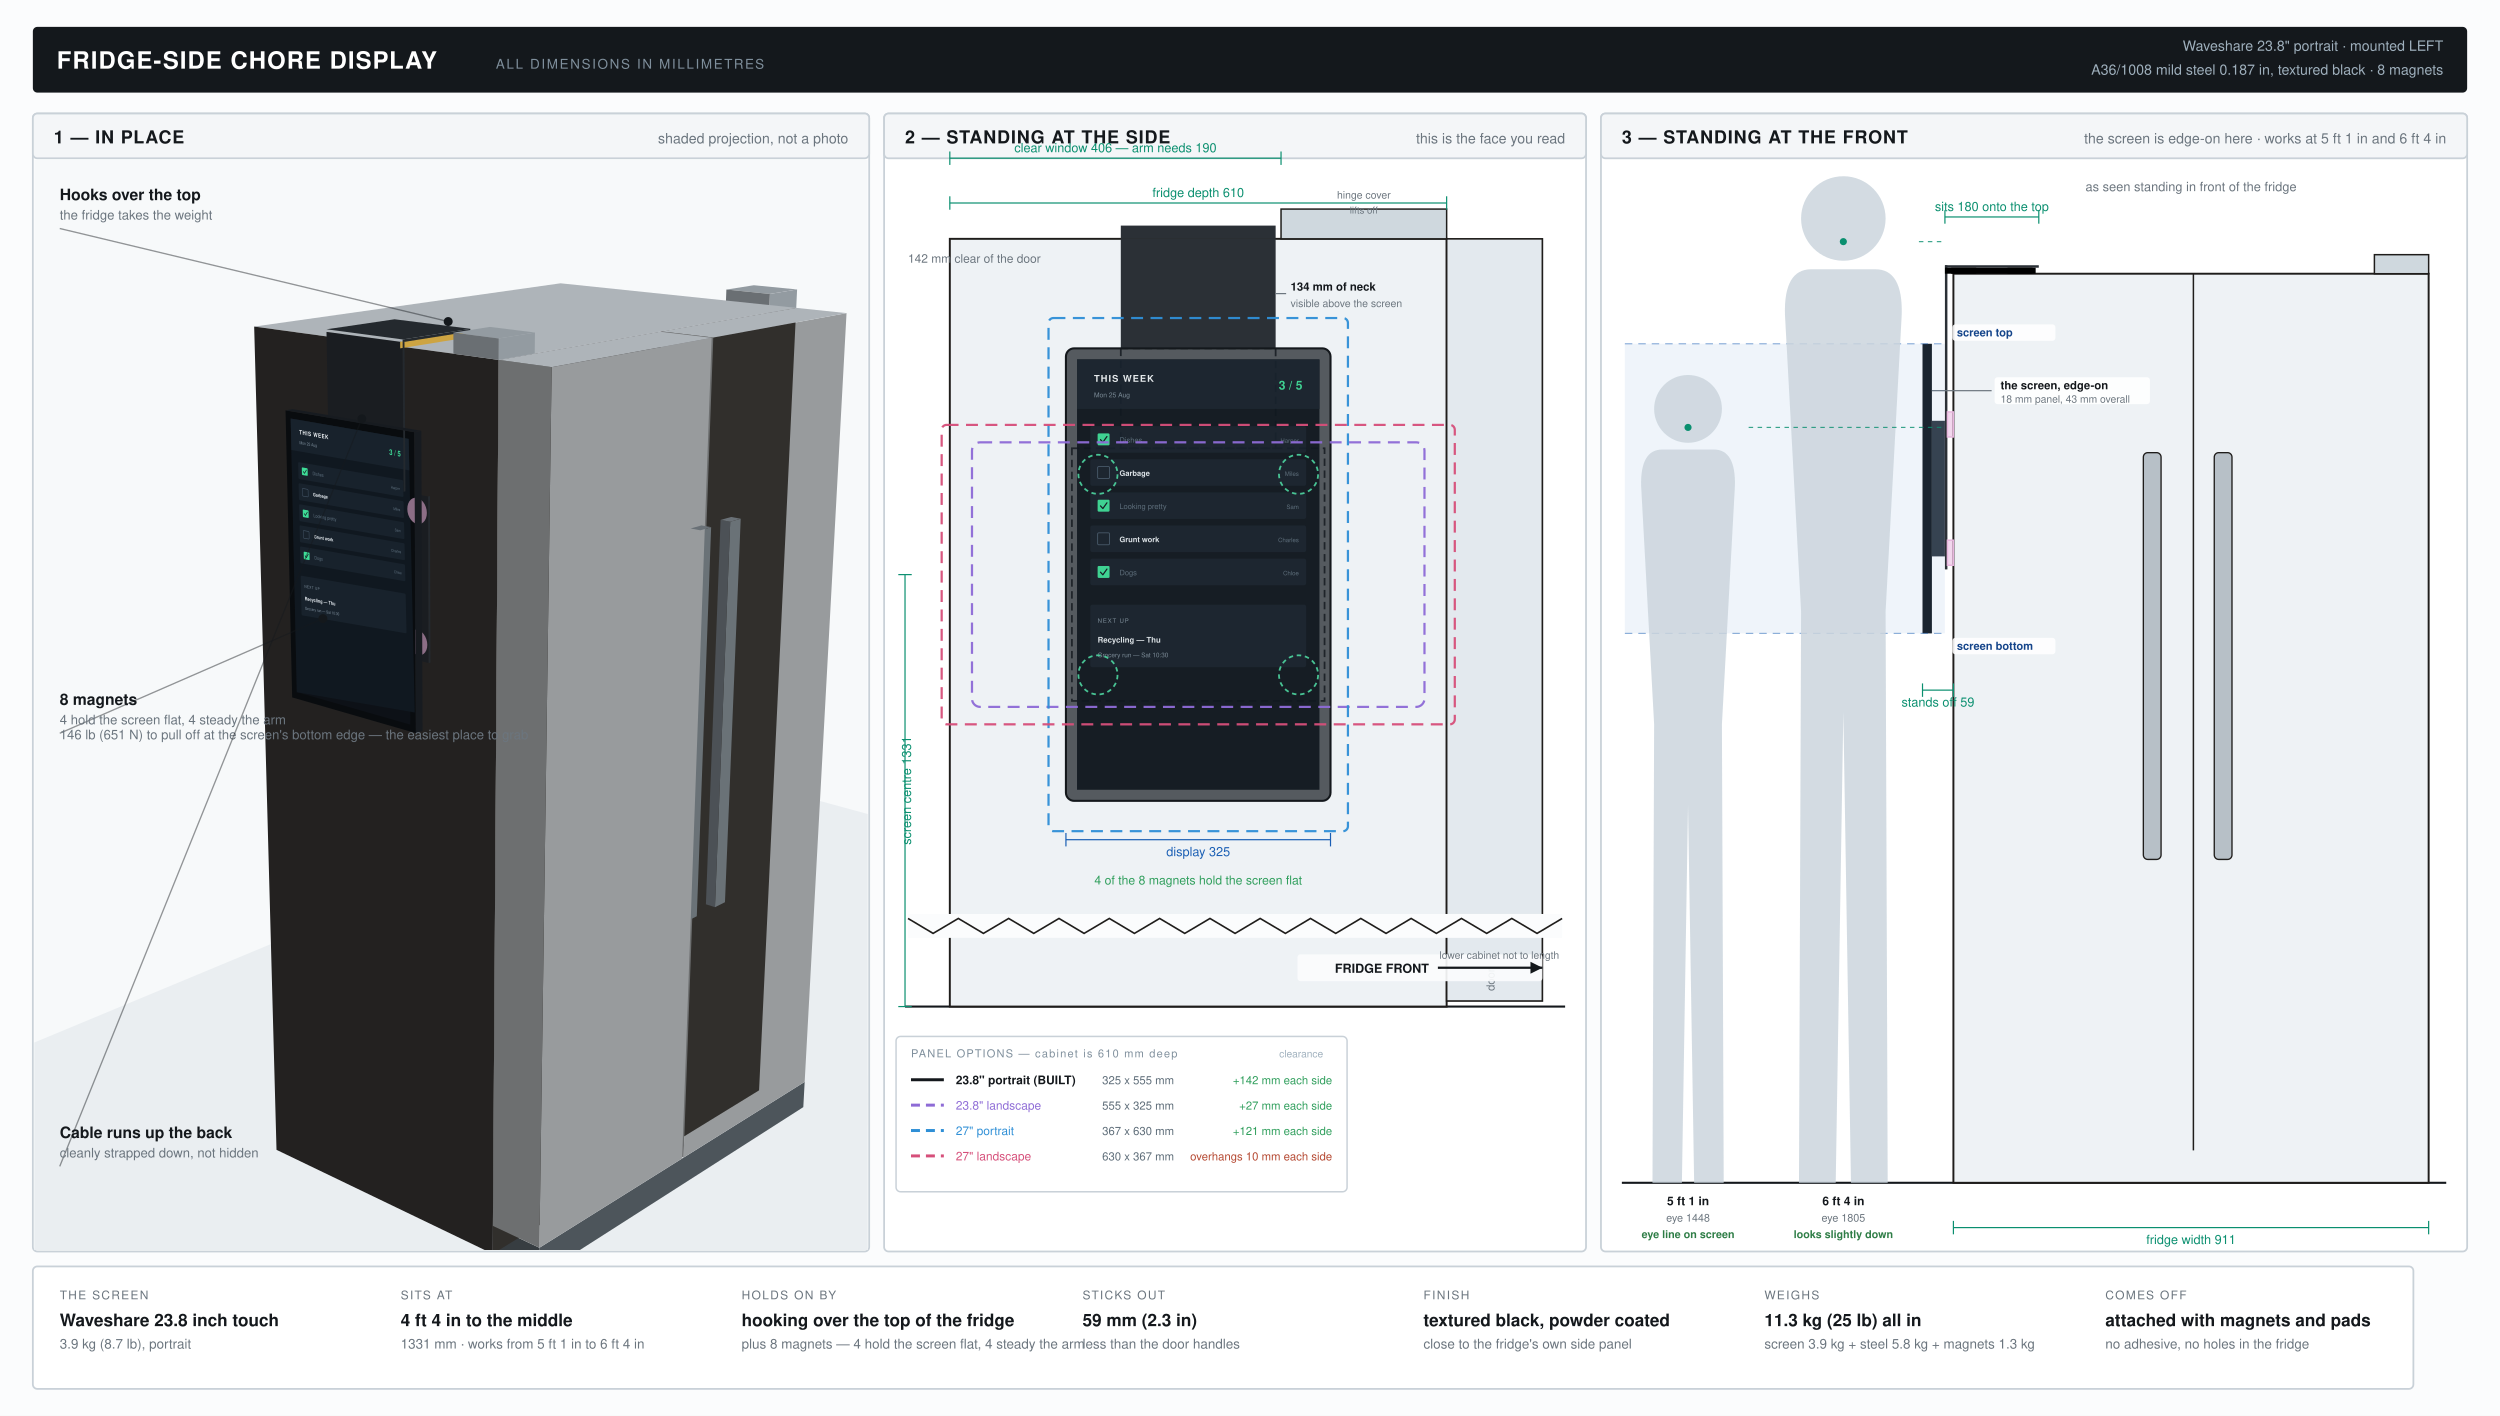
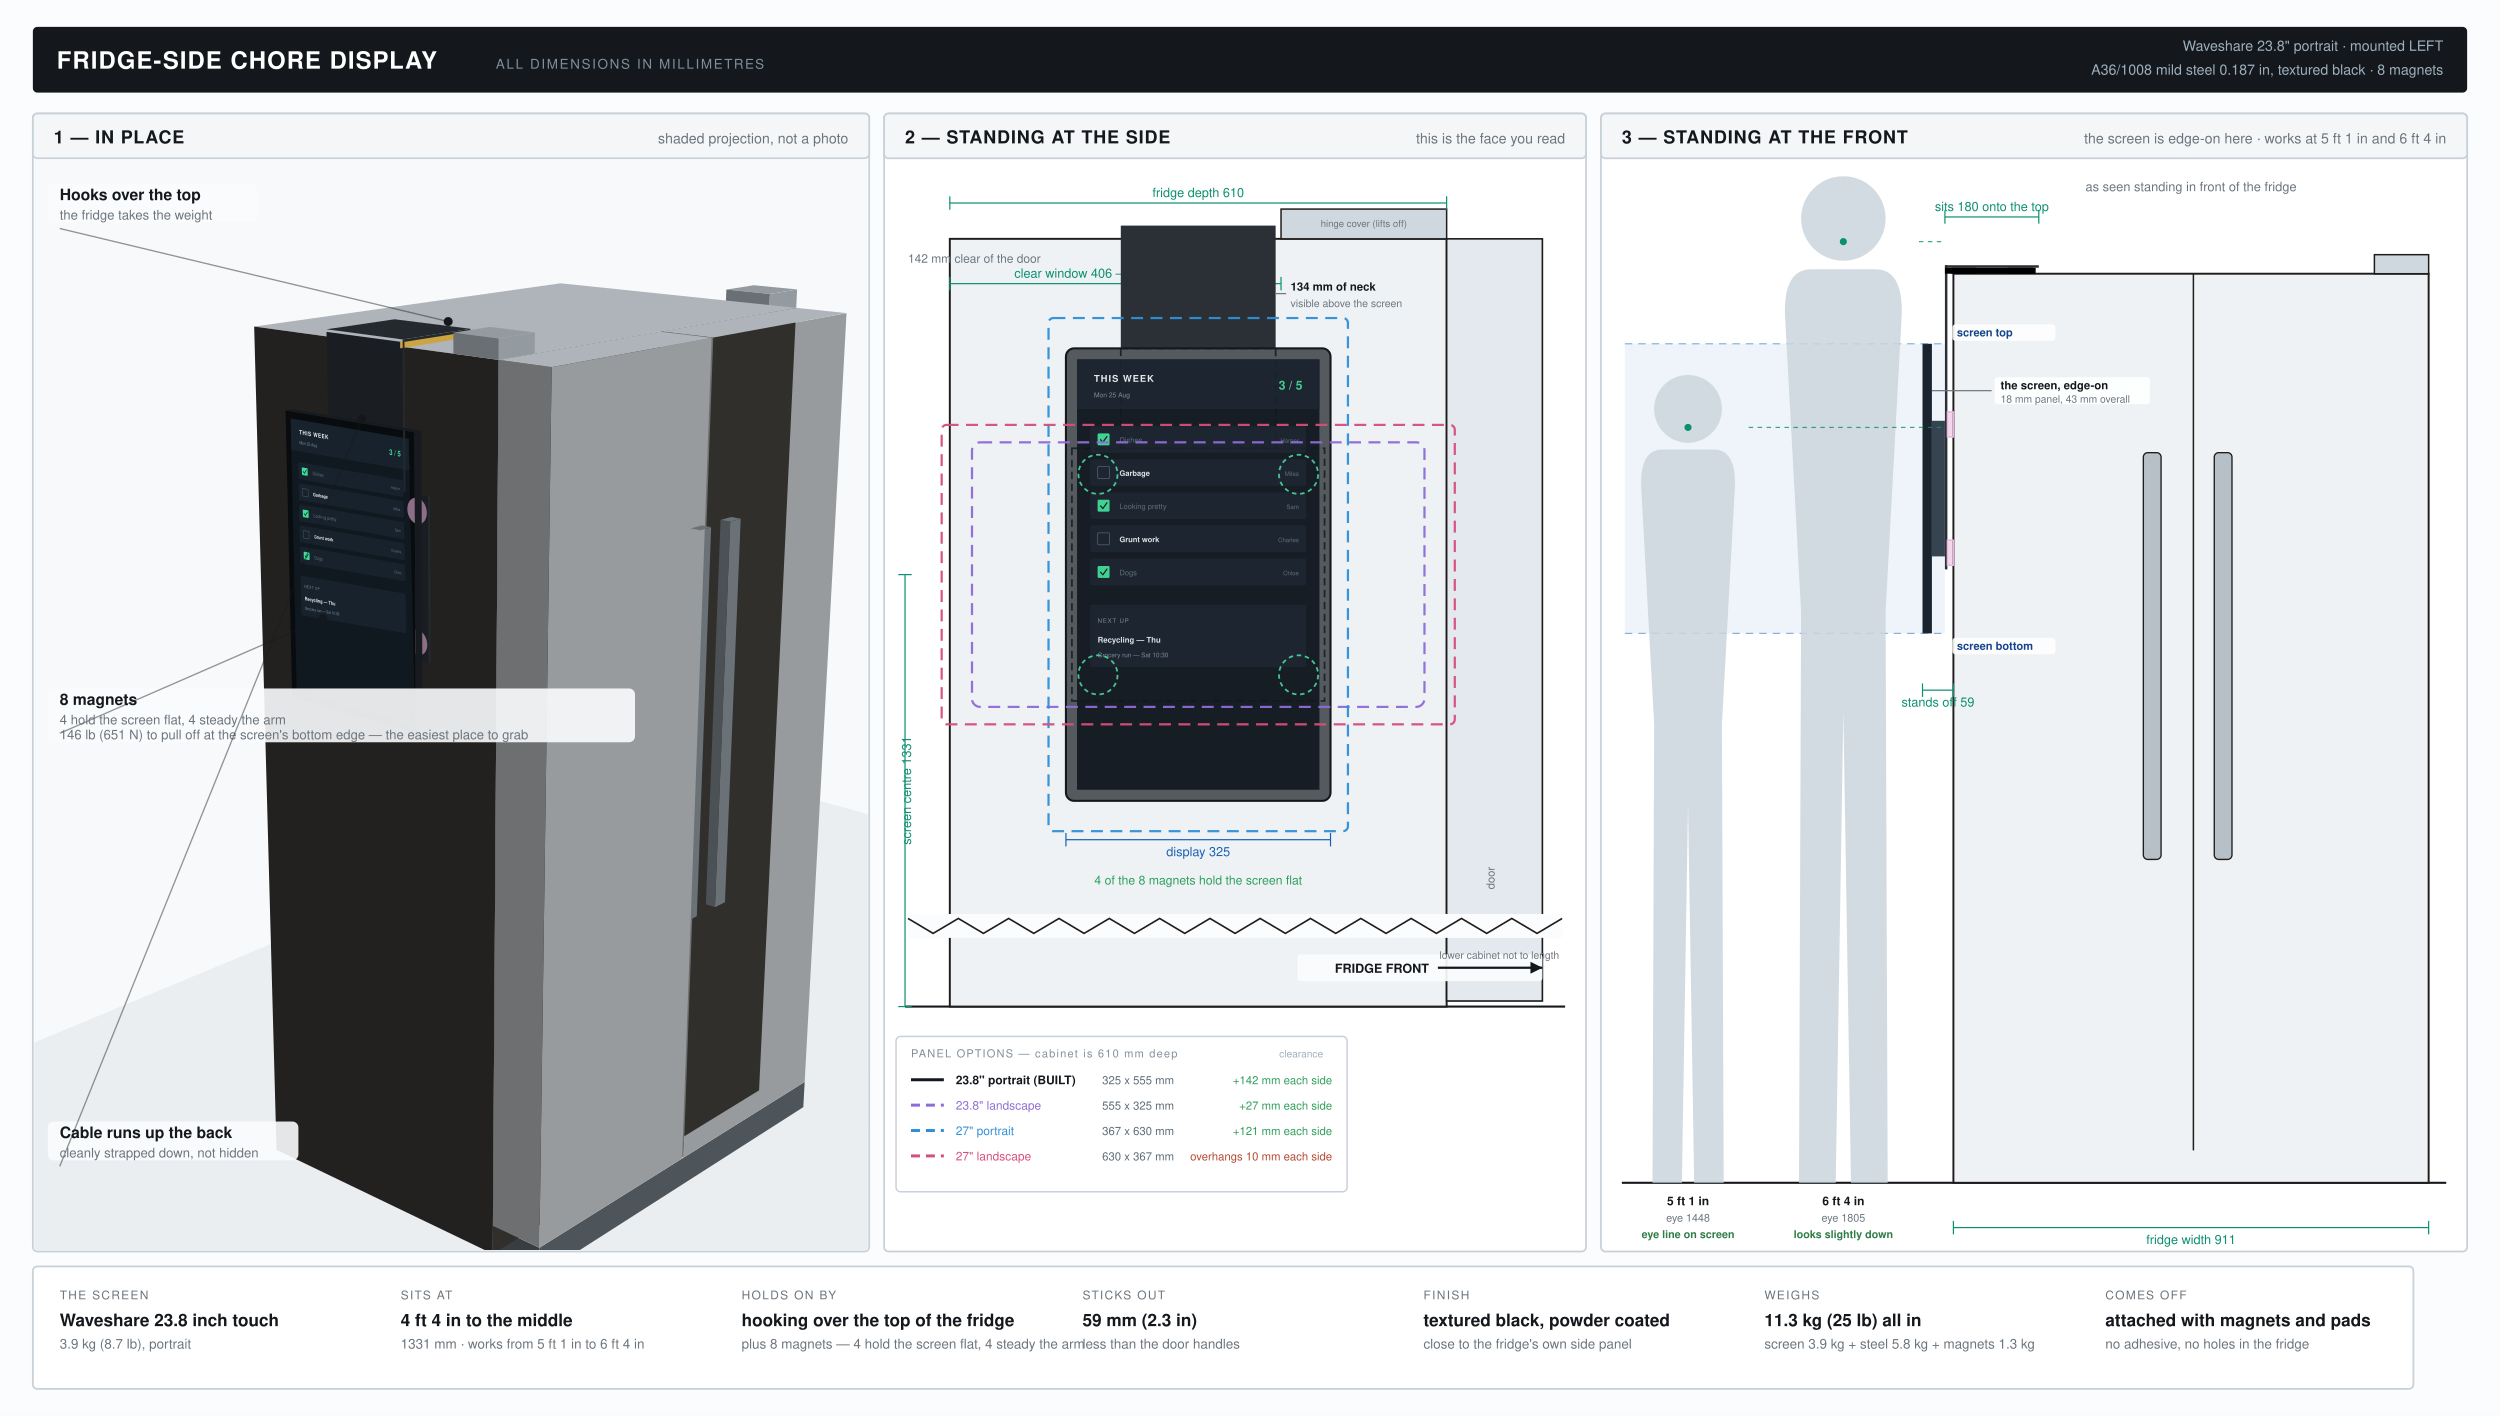
<svg xmlns="http://www.w3.org/2000/svg" width="1674" height="948" viewBox="0 0 1674 948">
  <rect width="1674" height="948" fill="#fbfcfd" />
  <rect x="22" y="18" width="1630" height="44" fill="#14181c" rx="3" />
  <text x="38.00" y="46.00" font-family="Helvetica,Arial,sans-serif" font-size="16.00" text-anchor="start" fill="#ffffff" font-weight="bold" letter-spacing="0.7">FRIDGE-SIDE CHORE DISPLAY</text>
  <text x="1636.00" y="34.00" font-family="Helvetica,Arial,sans-serif" font-size="9.50" text-anchor="end" fill="#9fb0bd" font-weight="normal">Waveshare 23.8" portrait  ·  mounted LEFT</text>
  <text x="1636.00" y="50.00" font-family="Helvetica,Arial,sans-serif" font-size="9.50" text-anchor="end" fill="#9fb0bd" font-weight="normal">A36/1008 mild steel 0.187 in, textured black  ·  8 magnets</text>
  <text x="332.00" y="46.00" font-family="Helvetica,Arial,sans-serif" font-size="9.00" text-anchor="start" fill="#7f8f9c" font-weight="normal" letter-spacing="1.1">ALL DIMENSIONS IN MILLIMETRES</text>
  <rect x="592.0" y="76.0" width="470.0" height="762.0" fill="#ffffff" stroke="#c9d1d8" stroke-width="1.2" rx="3" />
  <rect x="592.0" y="76.0" width="470.0" height="30" fill="#f4f6f8" stroke="#c9d1d8" stroke-width="1.2" rx="3" />
  <text x="606.00" y="96.00" font-family="Helvetica,Arial,sans-serif" font-size="12.00" text-anchor="start" fill="#14181c" font-weight="bold" letter-spacing="0.6">2 — STANDING AT THE SIDE</text>
  <text x="1048.00" y="96.00" font-family="Helvetica,Arial,sans-serif" font-size="9.50" text-anchor="end" fill="#6b757e" font-weight="normal">this is the face you read</text>
  <line x1="606.0" y1="674.0" x2="1048.0" y2="674.0" stroke="#14181c" stroke-width="1.4" />
  <rect x="636.00" y="159.93" width="332.67" height="514.07" fill="#eef2f5" stroke="#1f1d1b" stroke-width="1.3" />
  <rect x="968.67" y="159.93" width="64.11" height="510.35" fill="#e3e9ee" stroke="#1f1d1b" stroke-width="1.1" />
-   <text x="1000.72" y="656.00" font-family="Helvetica,Arial,sans-serif" font-size="7.50" text-anchor="middle" fill="#6b757e" font-weight="normal" transform="rotate(-90.00 1000.72 656.00)">door</text>
+   <text x="1000.72" y="587.97" font-family="Helvetica,Arial,sans-serif" font-size="7.50" text-anchor="middle" fill="#6b757e" font-weight="normal" transform="rotate(-90.00 1000.72 587.97)">door</text>
  <rect x="857.78" y="140.00" width="110.89" height="19.93" fill="#cfd8de" stroke="#1f1d1b" stroke-width="1" />
-   <text x="913.22" y="133.00" font-family="Helvetica,Arial,sans-serif" font-size="7.00" text-anchor="middle" fill="#6b757e" font-weight="normal">hinge cover</text>
-   <text x="913.22" y="143.00" font-family="Helvetica,Arial,sans-serif" font-size="6.40" text-anchor="middle" fill="#6b757e" font-weight="normal">lifts off</text>
-   <line x1="636.00" y1="105.93" x2="857.78" y2="105.93" stroke="#0a8f6f" stroke-width="0.8" />
-   <line x1="636.00" y1="101.43" x2="636.00" y2="110.43" stroke="#0a8f6f" stroke-width="0.8" />
-   <line x1="857.78" y1="101.43" x2="857.78" y2="110.43" stroke="#0a8f6f" stroke-width="0.8" />
-   <text x="746.89" y="101.93" font-family="Helvetica,Arial,sans-serif" font-size="8.50" text-anchor="middle" fill="#0a8f6f" font-weight="normal">clear window 406 — arm needs 190</text>
+   <text x="913.22" y="151.96" font-family="Helvetica,Arial,sans-serif" font-size="6.40" text-anchor="middle" fill="#6b757e" font-weight="normal">hinge cover (lifts off)</text>
+   <line x1="636.00" y1="189.93" x2="857.78" y2="189.93" stroke="#0a8f6f" stroke-width="0.8" />
+   <line x1="636.00" y1="185.43" x2="636.00" y2="194.43" stroke="#0a8f6f" stroke-width="0.8" />
+   <line x1="857.78" y1="185.43" x2="857.78" y2="194.43" stroke="#0a8f6f" stroke-width="0.8" />
+   <text x="746.89" y="185.93" font-family="Helvetica,Arial,sans-serif" font-size="8.50" text-anchor="middle" fill="#0a8f6f" font-weight="normal">clear window 406 — arm needs 190</text>
  <rect x="868.8" y="639.0" width="164" height="18" fill="#fbfcfd" fill-opacity="0.92" rx="2" />
  <line x1="962.8" y1="648.0" x2="1032.8" y2="648.0" stroke="#14181c" stroke-width="1.5" />
  <path d="M1032.8,648.0 l-8.0,-4 l0,8 z" fill="#14181c" />
  <text x="956.77" y="651.40" font-family="Helvetica,Arial,sans-serif" font-size="8.40" text-anchor="end" fill="#14181c" font-weight="700">FRIDGE FRONT</text>
  <rect x="750.49" y="151.06" width="103.68" height="8.87" fill="#2b3036" />
  <rect x="750.49" y="233.26" width="103.68" height="66.91" fill="none" stroke="#2b3036" stroke-width="1.2" stroke-dasharray="5 3" />
  <rect x="750.49" y="159.93" width="103.68" height="73.34" fill="#2b3036" />
  <line x1="854.2" y1="196.6" x2="861.2" y2="196.6" stroke="#6b757e" stroke-width="0.8" />
  <text x="864.17" y="194.59" font-family="Helvetica,Arial,sans-serif" font-size="7.60" text-anchor="start" fill="#14181c" font-weight="700">134 mm of neck</text>
  <text x="864.17" y="205.59" font-family="Helvetica,Arial,sans-serif" font-size="7.00" text-anchor="start" fill="#6b757e" font-weight="normal">visible above the screen</text>
  <rect x="717.75" y="300.17" width="169.17" height="169.17" fill="none" stroke="#2b3036" stroke-width="1.2" stroke-dasharray="5 3" />
  <circle cx="735.2" cy="451.9" r="13.1" fill="#e7b6dd" fill-opacity="0.30" stroke="#e7b6dd" stroke-width="1.3" />
  <circle cx="869.5" cy="451.9" r="13.1" fill="#e7b6dd" fill-opacity="0.30" stroke="#e7b6dd" stroke-width="1.3" />
  <circle cx="735.2" cy="317.6" r="13.1" fill="#e7b6dd" fill-opacity="0.30" stroke="#e7b6dd" stroke-width="1.3" />
  <circle cx="869.5" cy="317.6" r="13.1" fill="#e7b6dd" fill-opacity="0.30" stroke="#e7b6dd" stroke-width="1.3" />
  <rect x="713.75" y="233.26" width="177.16" height="302.99" rx="5.5" fill="#1b2026" fill-opacity="0.72" stroke="#14181c" stroke-width="1.4" />
  <g transform="translate(721.17 240.68) scale(0.54571)" opacity="0.92">
    <rect x="0" y="0" width="297.46" height="528.04" fill="#101820" />
    <rect x="0" y="0" width="297.46" height="60.72" fill="#18222c" />
    <text x="20.82" y="27.46" font-family="Helvetica,Arial,sans-serif" font-size="11.50" text-anchor="start" fill="#f2f6f9" font-weight="bold" letter-spacing="1.2">THIS WEEK</text>
    <text x="20.82" y="46.47" font-family="Helvetica,Arial,sans-serif" font-size="8.20" text-anchor="start" fill="#7f909e" font-weight="normal">Mon 25 Aug</text>
    <text x="276.64" y="36.96" font-family="Helvetica,Arial,sans-serif" font-size="15.00" text-anchor="end" fill="#3ddc97" font-weight="bold">3 / 5</text>
    <rect x="16.36" y="81.85" width="264.74" height="32.53" rx="2.40" fill="#18222c" />
    <rect x="25.28" y="90.79" width="14.64" height="14.64" rx="1.40" fill="#3ddc97" />
    <path d="M 28.80 98.40 L 31.72 101.62 L 36.70 94.60" stroke="#101820" stroke-width="1.50" fill="none" stroke-linecap="round" stroke-linejoin="round" />
    <text x="52.06" y="102.18" font-family="Helvetica,Arial,sans-serif" font-size="9.20" text-anchor="start" fill="#5d6f7e" font-weight="normal">Dishes</text>
    <text x="272.18" y="102.18" font-family="Helvetica,Arial,sans-serif" font-size="7.40" text-anchor="end" fill="#5d6f7e" font-weight="normal">Harper</text>
    <rect x="16.36" y="122.51" width="264.74" height="32.53" rx="2.40" fill="#18222c" />
    <rect x="25.28" y="131.45" width="14.64" height="14.64" rx="1.40" fill="none" stroke="#46586a" stroke-width="1.10" />
    <text x="52.06" y="142.83" font-family="Helvetica,Arial,sans-serif" font-size="9.20" text-anchor="start" fill="#e8eef3" font-weight="bold">Garbage</text>
    <text x="272.18" y="142.83" font-family="Helvetica,Arial,sans-serif" font-size="7.40" text-anchor="end" fill="#5d6f7e" font-weight="normal">Miles</text>
    <rect x="16.36" y="163.16" width="264.74" height="32.53" rx="2.40" fill="#18222c" />
    <rect x="25.28" y="172.11" width="14.64" height="14.64" rx="1.40" fill="#3ddc97" />
    <path d="M 28.80 179.72 L 31.72 182.94 L 36.70 175.92" stroke="#101820" stroke-width="1.50" fill="none" stroke-linecap="round" stroke-linejoin="round" />
    <text x="52.06" y="183.49" font-family="Helvetica,Arial,sans-serif" font-size="9.20" text-anchor="start" fill="#5d6f7e" font-weight="normal">Looking pretty</text>
    <text x="272.18" y="183.49" font-family="Helvetica,Arial,sans-serif" font-size="7.40" text-anchor="end" fill="#5d6f7e" font-weight="normal">Sam</text>
    <rect x="16.36" y="203.82" width="264.74" height="32.53" rx="2.40" fill="#18222c" />
    <rect x="25.28" y="212.77" width="14.64" height="14.64" rx="1.40" fill="none" stroke="#46586a" stroke-width="1.10" />
    <text x="52.06" y="224.15" font-family="Helvetica,Arial,sans-serif" font-size="9.20" text-anchor="start" fill="#e8eef3" font-weight="bold">Grunt work</text>
    <text x="272.18" y="224.15" font-family="Helvetica,Arial,sans-serif" font-size="7.40" text-anchor="end" fill="#5d6f7e" font-weight="normal">Charles</text>
    <rect x="16.36" y="244.48" width="264.74" height="32.53" rx="2.40" fill="#18222c" />
    <rect x="25.28" y="253.43" width="14.64" height="14.64" rx="1.40" fill="#3ddc97" />
    <path d="M 28.80 261.04 L 31.72 264.26 L 36.70 257.23" stroke="#101820" stroke-width="1.50" fill="none" stroke-linecap="round" stroke-linejoin="round" />
    <text x="52.06" y="264.81" font-family="Helvetica,Arial,sans-serif" font-size="9.20" text-anchor="start" fill="#5d6f7e" font-weight="normal">Dogs</text>
    <text x="272.18" y="264.81" font-family="Helvetica,Arial,sans-serif" font-size="7.40" text-anchor="end" fill="#5d6f7e" font-weight="normal">Chloe</text>
    <rect x="16.36" y="300.98" width="264.74" height="76.57" rx="2.40" fill="#18222c" />
    <text x="25.28" y="323.16" font-family="Helvetica,Arial,sans-serif" font-size="7.40" text-anchor="start" fill="#7f909e" font-weight="normal" letter-spacing="1">NEXT UP</text>
    <text x="25.28" y="347.45" font-family="Helvetica,Arial,sans-serif" font-size="9.60" text-anchor="start" fill="#e8eef3" font-weight="bold">Recycling — Thu</text>
    <text x="25.28" y="365.40" font-family="Helvetica,Arial,sans-serif" font-size="7.80" text-anchor="start" fill="#7f909e" font-weight="normal">Grocery run — Sat 10:30</text>
  </g>
  <rect x="650.84" y="296.18" width="302.99" height="177.16" rx="5.5" fill="none" stroke="#8e6bd6" stroke-width="1.5" stroke-dasharray="8 5" opacity="0.95" />
  <rect x="702.09" y="212.96" width="200.49" height="343.59" rx="3.3" fill="none" stroke="#2f8fd6" stroke-width="1.5" stroke-dasharray="8 5" opacity="0.95" />
  <rect x="630.54" y="284.51" width="343.59" height="200.49" rx="3.3" fill="none" stroke="#d64f7a" stroke-width="1.5" stroke-dasharray="8 5" opacity="0.95" />
  <rect x="600.0" y="694.0" width="302" height="104" fill="#ffffff" fill-opacity="0.95" stroke="#c9d1d8" stroke-width="1" rx="3" />
  <text x="886.00" y="708.00" font-family="Helvetica,Arial,sans-serif" font-size="6.80" text-anchor="end" fill="#9fb0bd" font-weight="normal">clearance</text>
  <text x="610.00" y="708.00" font-family="Helvetica,Arial,sans-serif" font-size="7.40" text-anchor="start" fill="#7f8f9c" font-weight="normal" letter-spacing="0.8">PANEL OPTIONS — cabinet is 610 mm deep</text>
  <line x1="610.0" y1="723.0" x2="632.0" y2="723.0" stroke="#14181c" stroke-width="2" />
  <text x="640.00" y="726.00" font-family="Helvetica,Arial,sans-serif" font-size="8.00" text-anchor="start" fill="#14181c" font-weight="700">23.8" portrait  (BUILT)</text>
  <text x="738.00" y="726.00" font-family="Helvetica,Arial,sans-serif" font-size="7.60" text-anchor="start" fill="#5c6b77" font-weight="normal">325 x 555 mm</text>
  <text x="892.00" y="726.00" font-family="Helvetica,Arial,sans-serif" font-size="7.60" text-anchor="end" fill="#2e9e5b" font-weight="normal">+142 mm each side</text>
  <line x1="610.0" y1="740.0" x2="632.0" y2="740.0" stroke="#8e6bd6" stroke-width="2" stroke-dasharray="6 4" />
  <text x="640.00" y="743.00" font-family="Helvetica,Arial,sans-serif" font-size="8.00" text-anchor="start" fill="#8e6bd6" font-weight="400">23.8" landscape</text>
  <text x="738.00" y="743.00" font-family="Helvetica,Arial,sans-serif" font-size="7.60" text-anchor="start" fill="#5c6b77" font-weight="normal">555 x 325 mm</text>
  <text x="892.00" y="743.00" font-family="Helvetica,Arial,sans-serif" font-size="7.60" text-anchor="end" fill="#2e9e5b" font-weight="normal">+27 mm each side</text>
  <line x1="610.0" y1="757.0" x2="632.0" y2="757.0" stroke="#2f8fd6" stroke-width="2" stroke-dasharray="6 4" />
  <text x="640.00" y="760.00" font-family="Helvetica,Arial,sans-serif" font-size="8.00" text-anchor="start" fill="#2f8fd6" font-weight="400">27" portrait</text>
  <text x="738.00" y="760.00" font-family="Helvetica,Arial,sans-serif" font-size="7.60" text-anchor="start" fill="#5c6b77" font-weight="normal">367 x 630 mm</text>
  <text x="892.00" y="760.00" font-family="Helvetica,Arial,sans-serif" font-size="7.60" text-anchor="end" fill="#2e9e5b" font-weight="normal">+121 mm each side</text>
  <line x1="610.0" y1="774.0" x2="632.0" y2="774.0" stroke="#d64f7a" stroke-width="2" stroke-dasharray="6 4" />
  <text x="640.00" y="777.00" font-family="Helvetica,Arial,sans-serif" font-size="8.00" text-anchor="start" fill="#d64f7a" font-weight="400">27" landscape</text>
  <text x="738.00" y="777.00" font-family="Helvetica,Arial,sans-serif" font-size="7.60" text-anchor="start" fill="#5c6b77" font-weight="normal">630 x 367 mm</text>
  <text x="892.00" y="777.00" font-family="Helvetica,Arial,sans-serif" font-size="7.60" text-anchor="end" fill="#b4462f" font-weight="normal">overhangs 10 mm each side</text>
  <rect x="608.0" y="612.0" width="438.0" height="16.0" fill="#fbfcfd" />
  <path d="M608.0,615.0 L624.8,625.0 L641.7,615.0 L658.5,625.0 L675.4,615.0 L692.2,625.0 L709.1,615.0 L725.9,625.0 L742.8,615.0 L759.6,625.0 L776.5,615.0 L793.3,625.0 L810.2,615.0 L827.0,625.0 L843.8,615.0 L860.7,625.0 L877.5,615.0 L894.4,625.0 L911.2,615.0 L928.1,625.0 L944.9,615.0 L961.8,625.0 L978.6,615.0 L995.5,625.0 L1012.3,615.0 L1029.2,625.0 L1046.0,615.0" fill="none" stroke="#1f1d1b" stroke-width="1.1" />
  <text x="1044.00" y="642.00" font-family="Helvetica,Arial,sans-serif" font-size="6.90" text-anchor="end" fill="#6b757e" font-weight="normal">lower cabinet not to length</text>
  <circle cx="735.2" cy="451.9" r="13.1" fill="none" stroke="#4dd6a0" stroke-width="1.2" stroke-dasharray="3 2.5" opacity="0.9" />
  <circle cx="869.5" cy="451.9" r="13.1" fill="none" stroke="#4dd6a0" stroke-width="1.2" stroke-dasharray="3 2.5" opacity="0.9" />
  <circle cx="735.2" cy="317.6" r="13.1" fill="none" stroke="#4dd6a0" stroke-width="1.2" stroke-dasharray="3 2.5" opacity="0.9" />
  <circle cx="869.5" cy="317.6" r="13.1" fill="none" stroke="#4dd6a0" stroke-width="1.2" stroke-dasharray="3 2.5" opacity="0.9" />
  <text x="802.33" y="592.26" font-family="Helvetica,Arial,sans-serif" font-size="8.20" text-anchor="middle" fill="#2e9e5b" font-weight="normal">4 of the 8 magnets hold the screen flat</text>
  <line x1="606.00" y1="384.76" x2="606.00" y2="674.00" stroke="#0a8f6f" stroke-width="0.8" />
  <line x1="601.50" y1="384.76" x2="610.50" y2="384.76" stroke="#0a8f6f" stroke-width="0.8" />
  <line x1="601.50" y1="674.00" x2="610.50" y2="674.00" stroke="#0a8f6f" stroke-width="0.8" />
  <text x="610.00" y="529.38" font-family="Helvetica,Arial,sans-serif" font-size="8.50" text-anchor="middle" fill="#0a8f6f" font-weight="normal" transform="rotate(-90.00 610.00 529.38)">screen centre 1331</text>
  <line x1="636.00" y1="135.93" x2="968.67" y2="135.93" stroke="#0a8f6f" stroke-width="0.8" />
  <line x1="636.00" y1="131.43" x2="636.00" y2="140.43" stroke="#0a8f6f" stroke-width="0.8" />
  <line x1="968.67" y1="131.43" x2="968.67" y2="140.43" stroke="#0a8f6f" stroke-width="0.8" />
  <text x="802.33" y="131.93" font-family="Helvetica,Arial,sans-serif" font-size="8.50" text-anchor="middle" fill="#0a8f6f" font-weight="normal">fridge depth 610</text>
  <line x1="713.75" y1="562.26" x2="890.91" y2="562.26" stroke="#1a5fb4" stroke-width="0.8" />
  <line x1="713.75" y1="557.76" x2="713.75" y2="566.76" stroke="#1a5fb4" stroke-width="0.8" />
  <line x1="890.91" y1="557.76" x2="890.91" y2="566.76" stroke="#1a5fb4" stroke-width="0.8" />
  <text x="802.33" y="573.26" font-family="Helvetica,Arial,sans-serif" font-size="8.50" text-anchor="middle" fill="#1a5fb4" font-weight="normal">display 325</text>
  <text x="608.00" y="175.93" font-family="Helvetica,Arial,sans-serif" font-size="8.00" text-anchor="start" fill="#6b757e" font-weight="normal">142 mm clear of the door</text>
  <rect x="1072.0" y="76.0" width="580.0" height="762.0" fill="#ffffff" stroke="#c9d1d8" stroke-width="1.2" rx="3" />
  <rect x="1072.0" y="76.0" width="580.0" height="30" fill="#f4f6f8" stroke="#c9d1d8" stroke-width="1.2" rx="3" />
  <text x="1086.00" y="96.00" font-family="Helvetica,Arial,sans-serif" font-size="12.00" text-anchor="start" fill="#14181c" font-weight="bold" letter-spacing="0.6">3 — STANDING AT THE FRONT</text>
  <text x="1638.00" y="96.00" font-family="Helvetica,Arial,sans-serif" font-size="9.50" text-anchor="end" fill="#6b757e" font-weight="normal">the screen is edge-on here · works at 5 ft 1 in and 6 ft 4 in</text>
  <line x1="1086.0" y1="792.0" x2="1638.0" y2="792.0" stroke="#14181c" stroke-width="1.4" />
  <rect x="1308.00" y="183.28" width="318.22" height="608.72" fill="#eef2f5" stroke="#1f1d1b" stroke-width="1.3" />
  <line x1="1468.7" y1="183.3" x2="1468.7" y2="770.3" stroke="#1f1d1b" stroke-width="1" />
  <rect x="1435.18" y="303.09" width="11.87" height="272.39" rx="3" fill="#b7c0c7" stroke="#1f1d1b" stroke-width="0.9" />
  <rect x="1482.67" y="303.09" width="11.87" height="272.39" rx="3" fill="#b7c0c7" stroke="#1f1d1b" stroke-width="0.9" />
  <rect x="1589.90" y="170.53" width="36.32" height="12.75" fill="#cfd8de" stroke="#1f1d1b" stroke-width="1" />
  <rect x="1302.32" y="177.60" width="62.86" height="1.66" fill="#2b3036" />
  <rect x="1302.32" y="177.60" width="1.66" height="203.68" fill="#2b3036" />
  <rect x="1302.32" y="179.26" width="60.76" height="4.02" fill="{PAD_FILL}" stroke="{PAD_EDGE}" stroke-width="0.8" />
  <rect x="1306.51" y="179.26" width="16.77" height="4.02" fill="{MAGNET_FILL}" stroke="{MAGNET_EDGE}" stroke-width="1" />
  <rect x="1344.22" y="179.26" width="16.77" height="4.02" fill="{MAGNET_FILL}" stroke="{MAGNET_EDGE}" stroke-width="1" />
  <rect x="1303.98" y="361.73" width="4.02" height="16.77" fill="#e7b6dd" fill-opacity="0.55" stroke="#e7b6dd" stroke-width="1" />
  <rect x="1303.98" y="275.82" width="4.02" height="16.77" fill="#e7b6dd" fill-opacity="0.55" stroke="#e7b6dd" stroke-width="1" />
  <rect x="1293.59" y="281.76" width="8.73" height="90.80" fill="#39414a" />
  <rect x="1287.31" y="230.21" width="6.29" height="193.90" fill="#1b2026" />
  <line x1="1293.6" y1="261.6" x2="1333.6" y2="261.6" stroke="#6b757e" stroke-width="0.8" />
  <rect x="1335.6" y="252.6" width="104" height="18" fill="#ffffff" fill-opacity="0.9" rx="2" />
  <text x="1339.59" y="260.64" font-family="Helvetica,Arial,sans-serif" font-size="7.60" text-anchor="start" fill="#14181c" font-weight="700">the screen, edge-on</text>
  <text x="1339.59" y="269.64" font-family="Helvetica,Arial,sans-serif" font-size="6.90" text-anchor="start" fill="#6b757e" font-weight="normal">18 mm panel, 43 mm overall</text>
  <line x1="1287.31" y1="462.11" x2="1308.00" y2="462.11" stroke="#0a8f6f" stroke-width="0.8" />
  <line x1="1287.31" y1="457.61" x2="1287.31" y2="466.61" stroke="#0a8f6f" stroke-width="0.8" />
  <line x1="1308.00" y1="457.61" x2="1308.00" y2="466.61" stroke="#0a8f6f" stroke-width="0.8" />
  <text x="1297.65" y="473.11" font-family="Helvetica,Arial,sans-serif" font-size="8.50" text-anchor="middle" fill="#0a8f6f" font-weight="normal">stands off 59</text>
  <line x1="1302.32" y1="145.28" x2="1365.18" y2="145.28" stroke="#0a8f6f" stroke-width="0.8" />
  <line x1="1302.32" y1="140.78" x2="1302.32" y2="149.78" stroke="#0a8f6f" stroke-width="0.8" />
  <line x1="1365.18" y1="140.78" x2="1365.18" y2="149.78" stroke="#0a8f6f" stroke-width="0.8" />
  <text x="1333.75" y="141.28" font-family="Helvetica,Arial,sans-serif" font-size="8.50" text-anchor="middle" fill="#0a8f6f" font-weight="normal">sits 180 onto the top</text>
  <line x1="1308.00" y1="822.00" x2="1626.22" y2="822.00" stroke="#0a8f6f" stroke-width="0.8" />
  <line x1="1308.00" y1="817.50" x2="1308.00" y2="826.50" stroke="#0a8f6f" stroke-width="0.8" />
  <line x1="1626.22" y1="817.50" x2="1626.22" y2="826.50" stroke="#0a8f6f" stroke-width="0.8" />
  <text x="1467.11" y="833.00" font-family="Helvetica,Arial,sans-serif" font-size="8.50" text-anchor="middle" fill="#0a8f6f" font-weight="normal">fridge width 911</text>
  <rect x="1088.0" y="230.2" width="214.3" height="193.9" fill="#1a5fb4" fill-opacity="0.07" />
  <line x1="1088.0" y1="230.2" x2="1302.3" y2="230.2" stroke="#1a5fb4" stroke-width="0.7" stroke-dasharray="5 4" opacity="0.55" />
  <line x1="1088.0" y1="424.1" x2="1302.3" y2="424.1" stroke="#1a5fb4" stroke-width="0.7" stroke-dasharray="5 4" opacity="0.55" />
  <rect x="1307.3" y="217.2" width="69" height="11" fill="#ffffff" fill-opacity="0.88" rx="2" />
  <text x="1310.32" y="225.21" font-family="Helvetica,Arial,sans-serif" font-size="7.40" text-anchor="start" fill="#14448a" font-weight="700">screen top</text>
  <rect x="1307.3" y="427.1" width="69" height="11" fill="#ffffff" fill-opacity="0.88" rx="2" />
  <text x="1310.32" y="435.11" font-family="Helvetica,Arial,sans-serif" font-size="7.40" text-anchor="start" fill="#14448a" font-weight="700">screen bottom</text>
  <g opacity="0.85">
    <circle cx="1234.3" cy="146.3" r="28.3" fill="#cbd5dd" />
    <path d="M 1195.2 210.6 Q 1194.4 180.3 1212.8 180.3 L 1255.8 180.3 Q 1274.2 180.3 1273.4 210.6 L 1262.6 409.4 L 1264.0 792.0 L 1239.4 792.0 L 1234.3 476.8 L 1229.2 792.0 L 1204.6 792.0 L 1206.0 409.4 Z" fill="#cbd5dd" />
  </g>
  <line x1="1284.9" y1="161.8" x2="1302.3" y2="161.8" stroke="#0a8f6f" stroke-width="0.8" stroke-dasharray="3 3" opacity="0.8" />
  <circle cx="1234.3" cy="161.8" r="2.4" fill="#0a8f6f" />
  <text x="1234.32" y="807.00" font-family="Helvetica,Arial,sans-serif" font-size="8.00" text-anchor="middle" fill="#14181c" font-weight="bold">6 ft 4 in</text>
  <text x="1234.32" y="818.00" font-family="Helvetica,Arial,sans-serif" font-size="7.20" text-anchor="middle" fill="#6b757e" font-weight="normal">eye 1805</text>
  <text x="1234.32" y="829.00" font-family="Helvetica,Arial,sans-serif" font-size="7.20" text-anchor="middle" fill="#2e7d46" font-weight="700">looks slightly down</text>
  <g opacity="0.85">
    <circle cx="1130.3" cy="273.8" r="22.7" fill="#cbd5dd" />
    <path d="M 1098.9 325.4 Q 1098.3 301.0 1113.1 301.0 L 1147.6 301.0 Q 1162.3 301.0 1161.7 325.4 L 1153.0 485.0 L 1154.2 792.0 L 1134.4 792.0 L 1130.3 539.1 L 1126.2 792.0 L 1106.5 792.0 L 1107.6 485.0 Z" fill="#cbd5dd" />
  </g>
  <line x1="1170.9" y1="286.2" x2="1302.3" y2="286.2" stroke="#0a8f6f" stroke-width="0.8" stroke-dasharray="3 3" opacity="0.8" />
  <circle cx="1130.3" cy="286.2" r="2.4" fill="#0a8f6f" />
  <text x="1130.32" y="807.00" font-family="Helvetica,Arial,sans-serif" font-size="8.00" text-anchor="middle" fill="#14181c" font-weight="bold">5 ft 1 in</text>
  <text x="1130.32" y="818.00" font-family="Helvetica,Arial,sans-serif" font-size="7.20" text-anchor="middle" fill="#6b757e" font-weight="normal">eye 1448</text>
  <text x="1130.32" y="829.00" font-family="Helvetica,Arial,sans-serif" font-size="7.20" text-anchor="middle" fill="#2e7d46" font-weight="700">eye line on screen</text>
  <text x="1467.11" y="128.00" font-family="Helvetica,Arial,sans-serif" font-size="8.60" text-anchor="middle" fill="#6b757e" font-weight="normal">as seen standing in front of the fridge</text>
  <rect x="22.0" y="76.0" width="560.0" height="762.0" fill="#ffffff" stroke="#c9d1d8" stroke-width="1.2" rx="3" />
  <rect x="22.0" y="76.0" width="560.0" height="30" fill="#f4f6f8" stroke="#c9d1d8" stroke-width="1.2" rx="3" />
  <text x="36.00" y="96.00" font-family="Helvetica,Arial,sans-serif" font-size="12.00" text-anchor="start" fill="#14181c" font-weight="bold" letter-spacing="0.6">1 — IN PLACE</text>
  <text x="568.00" y="96.00" font-family="Helvetica,Arial,sans-serif" font-size="9.50" text-anchor="end" fill="#6b757e" font-weight="normal">shaded projection, not a photo</text>
  <clipPath id="cclip">
    <rect x="23.0" y="107.0" width="558.0" height="730.0" />
  </clipPath>
  <g clip-path="url(#cclip)">
    <rect x="22.0" y="106.0" width="560.0" height="732.0" fill="#f7f9fa" />
    <polygon points="350.11,909.33 613.20,731.68 375.35,645.97 99.94,780.39" fill="#5d6a75" fill-opacity="0.035" stroke="none" />
    <polygon points="353.86,890.24 588.31,734.83 372.98,655.93 128.60,776.83" fill="#5d6a75" fill-opacity="0.04" stroke="none" />
    <polygon points="356.61,876.27 569.26,737.25 371.13,663.71 150.21,774.15" fill="#5d6a75" fill-opacity="0.045" stroke="none" />
    <polygon points="358.72,865.54 554.13,739.16 369.64,669.98 167.17,772.04" fill="#5d6a75" fill-opacity="0.05" stroke="none" />
    <polygon points="360.23,857.84 542.98,740.57 368.53,674.65 179.54,770.51" fill="#5d6a75" fill-opacity="0.06" stroke="none" />
    <polygon points="464.54,1538.51 1137.48,696.59 465.91,513.72 -363.93,859.09" fill="#eaeef1" stroke="none" />
    <polygon points="360.91,854.51 537.89,741.33 538.81,724.42 361.17,835.50" fill="#4d555b" stroke="none" />
    <polygon points="515.51,196.82 533.74,193.82 504.79,190.99 486.38,193.89" fill="#939ba1" stroke="none" />
    <polygon points="514.96,209.33 533.15,206.15 533.74,193.82 515.51,196.82" fill="#939ba1" stroke="none" />
    <polygon points="514.96,209.33 515.51,196.82 486.38,193.89 485.92,206.22" fill="#6a6f73" stroke="none" />
    <polygon points="457.71,775.13 538.81,724.42 566.84,209.67 477.60,226.01" fill="#989b9d" stroke="none" />
    <polygon points="360.91,854.51 361.17,835.50 330.05,820.86 329.93,839.60" fill="#373d41" stroke="none" />
    <polygon points="329.93,839.60 508.27,730.09 533.15,206.15 333.88,240.98" fill="#312f2c" stroke="none" />
    <polygon points="333.88,240.98 533.15,206.15 375.33,189.69 170.19,218.67" fill="#aeb4b9" stroke="none" />
    <polygon points="457.71,775.13 477.60,226.01 442.94,221.92 427.24,762.52" fill="#6d6f70" stroke="none" />
    <polygon points="477.60,226.01 566.84,209.67 533.15,206.15 442.94,221.92" fill="#aeb4b9" stroke="none" />
    <polygon points="478.75,607.45 485.44,604.12 495.98,347.32 488.97,349.34" fill="#6a7277" stroke="none" />
    <polygon points="478.75,607.45 488.97,349.34 482.50,348.16 472.67,605.51" fill="#4c5156" stroke="none" />
    <polygon points="329.93,839.60 333.88,240.98 170.19,218.67 185.15,769.93" fill="#232120" stroke="none" />
    <polygon points="459.67,616.95 466.57,613.52 476.18,353.01 468.94,355.09" fill="#6a7277" stroke="none" />
    <polygon points="210.52,414.49 210.99,416.31 211.73,418.03 212.69,419.55 213.83,420.81 215.09,421.73 216.42,422.27 217.74,422.41 218.99,422.14 220.11,421.46 221.03,420.41 221.72,419.05 222.13,417.44 222.25,415.66 222.07,413.80 221.59,411.96 220.85,410.23 219.88,408.70 218.73,407.44 217.45,406.52 216.12,405.99 214.80,405.86 213.55,406.15 212.44,406.84 211.53,407.90 210.85,409.27 210.45,410.87 210.34,412.64" fill="#8c6e86" stroke="none" />
    <polygon points="459.67,616.95 468.94,355.09 462.43,353.88 453.56,614.95" fill="#4c5156" stroke="none" />
    <polygon points="488.97,349.34 495.98,347.32 489.53,346.16 482.50,348.16" fill="#6a7177" stroke="none" />
    <polygon points="208.86,329.87 209.34,331.73 210.09,333.47 211.07,335.00 212.23,336.23 213.51,337.12 214.86,337.60 216.21,337.67 217.48,337.31 218.61,336.54 219.55,335.40 220.25,333.95 220.67,332.25 220.79,330.40 220.60,328.48 220.12,326.60 219.37,324.84 218.38,323.31 217.20,322.07 215.91,321.19 214.55,320.72 213.21,320.66 211.94,321.04 210.81,321.82 209.88,322.97 209.20,324.43 208.79,326.12 208.67,327.96" fill="#8c6e86" stroke="none" />
    <polygon points="361.17,835.50 456.75,775.74 476.53,226.21 369.40,245.82" fill="#989b9d" stroke="none" />
    <polygon points="468.94,355.09 476.18,353.01 469.69,351.81 462.43,353.88" fill="#6a7177" stroke="none" />
    <polygon points="287.05,444.02 286.69,332.44 205.13,316.61 207.30,423.29" fill="#1a1d21" stroke="none" />
    <polygon points="269.58,227.30 314.94,220.16 264.20,213.78 218.59,220.50" fill="#24292e" stroke="none" />
    <polygon points="273.44,430.47 273.92,432.36 274.69,434.15 275.71,435.73 276.93,437.05 278.29,438.02 279.72,438.59 281.15,438.75 282.50,438.48 283.72,437.79 284.74,436.72 285.50,435.31 285.98,433.65 286.13,431.81 285.96,429.88 285.48,427.97 284.70,426.17 283.67,424.57 282.44,423.26 281.07,422.29 279.64,421.73 278.20,421.58 276.85,421.87 275.64,422.58 274.63,423.66 273.88,425.06 273.42,426.73 273.27,428.56" fill="#8c6e86" stroke="none" />
    <polygon points="270.26,329.25 269.59,229.10 218.62,222.25 220.30,319.55" fill="#1a1d21" stroke="none" />
    <polygon points="256.39,338.35 262.78,336.86 227.61,329.84 221.20,331.27" fill="#1b2025" stroke="none" />
    <polygon points="257.29,431.10 263.55,429.24 262.78,336.86 256.39,338.35" fill="#1b2025" stroke="none" />
    <polygon points="267.97,233.25 311.81,226.18 311.82,221.94 267.94,228.88" fill="#cda442" stroke="none" />
    <polygon points="269.59,229.10 314.94,221.92 314.94,220.16 269.58,227.30" fill="#24292e" stroke="none" />
    <polygon points="277.46,289.40 191.19,274.77 195.63,466.99 278.50,490.95" fill="#090c0f" stroke="none" />
    <polygon points="194.66,280.27 273.62,293.90 274.75,485.20 198.76,463.44" fill="#0d1117" stroke="none" />
    <g transform="matrix(0.26543 0.04583 0.00777 0.34689 194.660 280.272)">
      <rect x="0" y="0" width="297.46" height="528.04" fill="#101820" />
      <rect x="0" y="0" width="297.46" height="60.72" fill="#18222c" />
      <text x="20.82" y="27.46" font-family="Helvetica,Arial,sans-serif" font-size="11.50" text-anchor="start" fill="#f2f6f9" font-weight="bold" letter-spacing="1.2">THIS WEEK</text>
      <text x="20.82" y="46.47" font-family="Helvetica,Arial,sans-serif" font-size="8.20" text-anchor="start" fill="#7f909e" font-weight="normal">Mon 25 Aug</text>
      <text x="276.64" y="36.96" font-family="Helvetica,Arial,sans-serif" font-size="15.00" text-anchor="end" fill="#3ddc97" font-weight="bold">3 / 5</text>
      <rect x="16.36" y="81.85" width="264.74" height="32.53" rx="2.40" fill="#18222c" />
      <rect x="25.28" y="90.79" width="14.64" height="14.64" rx="1.40" fill="#3ddc97" />
      <path d="M 28.80 98.40 L 31.72 101.62 L 36.70 94.60" stroke="#101820" stroke-width="1.50" fill="none" stroke-linecap="round" stroke-linejoin="round" />
      <text x="52.06" y="102.18" font-family="Helvetica,Arial,sans-serif" font-size="9.20" text-anchor="start" fill="#5d6f7e" font-weight="normal">Dishes</text>
      <text x="272.18" y="102.18" font-family="Helvetica,Arial,sans-serif" font-size="7.40" text-anchor="end" fill="#5d6f7e" font-weight="normal">Harper</text>
      <rect x="16.36" y="122.51" width="264.74" height="32.53" rx="2.40" fill="#18222c" />
      <rect x="25.28" y="131.45" width="14.64" height="14.64" rx="1.40" fill="none" stroke="#46586a" stroke-width="1.10" />
      <text x="52.06" y="142.83" font-family="Helvetica,Arial,sans-serif" font-size="9.20" text-anchor="start" fill="#e8eef3" font-weight="bold">Garbage</text>
      <text x="272.18" y="142.83" font-family="Helvetica,Arial,sans-serif" font-size="7.40" text-anchor="end" fill="#5d6f7e" font-weight="normal">Miles</text>
      <rect x="16.36" y="163.16" width="264.74" height="32.53" rx="2.40" fill="#18222c" />
      <rect x="25.28" y="172.11" width="14.64" height="14.64" rx="1.40" fill="#3ddc97" />
      <path d="M 28.80 179.72 L 31.72 182.94 L 36.70 175.92" stroke="#101820" stroke-width="1.50" fill="none" stroke-linecap="round" stroke-linejoin="round" />
      <text x="52.06" y="183.49" font-family="Helvetica,Arial,sans-serif" font-size="9.20" text-anchor="start" fill="#5d6f7e" font-weight="normal">Looking pretty</text>
      <text x="272.18" y="183.49" font-family="Helvetica,Arial,sans-serif" font-size="7.40" text-anchor="end" fill="#5d6f7e" font-weight="normal">Sam</text>
      <rect x="16.36" y="203.82" width="264.74" height="32.53" rx="2.40" fill="#18222c" />
      <rect x="25.28" y="212.77" width="14.64" height="14.64" rx="1.40" fill="none" stroke="#46586a" stroke-width="1.10" />
      <text x="52.06" y="224.15" font-family="Helvetica,Arial,sans-serif" font-size="9.20" text-anchor="start" fill="#e8eef3" font-weight="bold">Grunt work</text>
      <text x="272.18" y="224.15" font-family="Helvetica,Arial,sans-serif" font-size="7.40" text-anchor="end" fill="#5d6f7e" font-weight="normal">Charles</text>
      <rect x="16.36" y="244.48" width="264.74" height="32.53" rx="2.40" fill="#18222c" />
      <rect x="25.28" y="253.43" width="14.64" height="14.64" rx="1.40" fill="#3ddc97" />
      <path d="M 28.80 261.04 L 31.72 264.26 L 36.70 257.23" stroke="#101820" stroke-width="1.50" fill="none" stroke-linecap="round" stroke-linejoin="round" />
      <text x="52.06" y="264.81" font-family="Helvetica,Arial,sans-serif" font-size="9.20" text-anchor="start" fill="#5d6f7e" font-weight="normal">Dogs</text>
      <text x="272.18" y="264.81" font-family="Helvetica,Arial,sans-serif" font-size="7.40" text-anchor="end" fill="#5d6f7e" font-weight="normal">Chloe</text>
      <rect x="16.36" y="300.98" width="264.74" height="76.57" rx="2.40" fill="#18222c" />
      <text x="25.28" y="323.16" font-family="Helvetica,Arial,sans-serif" font-size="7.40" text-anchor="start" fill="#7f909e" font-weight="normal" letter-spacing="1">NEXT UP</text>
      <text x="25.28" y="347.45" font-family="Helvetica,Arial,sans-serif" font-size="9.60" text-anchor="start" fill="#e8eef3" font-weight="bold">Recycling — Thu</text>
      <text x="25.28" y="365.40" font-family="Helvetica,Arial,sans-serif" font-size="7.80" text-anchor="start" fill="#7f909e" font-weight="normal">Grocery run — Sat 10:30</text>
    </g>
    <polygon points="361.17,835.50 369.40,245.82 333.88,240.98 330.05,820.86" fill="#6d6f70" stroke="none" />
    <polygon points="287.05,444.02 288.22,443.65 287.89,332.16 286.69,332.44" fill="#24292e" stroke="none" />
    <polygon points="272.90,342.79 273.39,344.73 274.18,346.54 275.22,348.13 276.46,349.42 277.84,350.35 279.30,350.87 280.75,350.95 282.13,350.59 283.37,349.80 284.41,348.63 285.19,347.13 285.67,345.37 285.83,343.45 285.66,341.46 285.16,339.50 284.37,337.68 283.32,336.08 282.07,334.78 280.67,333.86 279.21,333.36 277.75,333.29 276.37,333.67 275.14,334.47 274.12,335.65 273.35,337.16 272.88,338.91 272.73,340.82" fill="#8c6e86" stroke="none" />
    <polygon points="270.26,329.25 271.47,328.98 270.83,228.91 269.59,229.10" fill="#24292e" stroke="none" />
    <polygon points="369.40,245.82 476.53,226.21 441.86,222.11 333.88,240.98" fill="#aeb4b9" stroke="none" />
    <polygon points="277.46,289.40 282.14,288.45 195.90,273.92 191.19,274.77" fill="#171b20" stroke="none" />
    <polygon points="278.50,490.95 282.97,489.40 282.14,288.45 277.46,289.40" fill="#171b20" stroke="none" />
    <polygon points="333.97,226.63 358.21,222.65 327.95,218.89 303.59,222.74" fill="#939ba1" stroke="none" />
    <polygon points="333.88,240.98 358.04,236.76 358.21,222.65 333.97,226.63" fill="#939ba1" stroke="none" />
    <polygon points="333.88,240.98 333.97,226.63 303.59,222.74 303.59,236.85" fill="#6a6f73" stroke="none" />
+     <rect x="32.0" y="123.0" width="140.2" height="26.0" rx="4" fill="#fbfcfd" fill-opacity="0.90" />
    <line x1="40.0" y1="153.0" x2="300.1" y2="215.3" stroke="#14181c" stroke-width="0.9" opacity="0.45" />
    <circle cx="300.1" cy="215.3" r="3" fill="#14181c" />
    <text x="40.00" y="134.00" font-family="Helvetica,Arial,sans-serif" font-size="10.50" text-anchor="start" fill="#14181c" font-weight="bold">Hooks over the top</text>
    <text x="40.00" y="147.00" font-family="Helvetica,Arial,sans-serif" font-size="8.80" text-anchor="start" fill="#6b757e" font-weight="normal">the fridge takes the weight</text>
+     <rect x="32.0" y="461.0" width="393.2" height="36.0" rx="4" fill="#fbfcfd" fill-opacity="0.90" />
    <line x1="40.0" y1="491.0" x2="216.2" y2="414.2" stroke="#14181c" stroke-width="0.9" opacity="0.45" />
    <circle cx="216.2" cy="414.2" r="3" fill="#14181c" />
    <text x="40.00" y="472.00" font-family="Helvetica,Arial,sans-serif" font-size="10.50" text-anchor="start" fill="#14181c" font-weight="bold">8 magnets</text>
    <text x="40.00" y="485.00" font-family="Helvetica,Arial,sans-serif" font-size="8.80" text-anchor="start" fill="#6b757e" font-weight="normal">4 hold the screen flat, 4 steady the arm</text>
    <text x="40.00" y="495.00" font-family="Helvetica,Arial,sans-serif" font-size="8.80" text-anchor="start" fill="#6b757e" font-weight="normal">146 lb (651 N) to pull off at the screen's bottom edge — the easiest place to grab</text>
+     <rect x="32.0" y="751.0" width="167.8" height="26.0" rx="4" fill="#fbfcfd" fill-opacity="0.90" />
    <line x1="40.0" y1="781.0" x2="242.3" y2="280.4" stroke="#14181c" stroke-width="0.9" opacity="0.45" />
    <circle cx="242.3" cy="280.4" r="3" fill="#14181c" />
    <text x="40.00" y="762.00" font-family="Helvetica,Arial,sans-serif" font-size="10.50" text-anchor="start" fill="#14181c" font-weight="bold">Cable runs up the back</text>
    <text x="40.00" y="775.00" font-family="Helvetica,Arial,sans-serif" font-size="8.80" text-anchor="start" fill="#6b757e" font-weight="normal">cleanly strapped down, not hidden</text>
  </g>
  <rect x="22.0" y="848.0" width="1594.0" height="82.0" fill="#ffffff" stroke="#c9d1d8" stroke-width="1.2" rx="3" />
  <text x="40.00" y="870.00" font-family="Helvetica,Arial,sans-serif" font-size="8.00" text-anchor="start" fill="#6b757e" font-weight="normal" letter-spacing="0.9">THE SCREEN</text>
  <text x="40.00" y="888.00" font-family="Helvetica,Arial,sans-serif" font-size="11.50" text-anchor="start" fill="#14181c" font-weight="bold">Waveshare 23.8 inch touch</text>
  <text x="40.00" y="903.00" font-family="Helvetica,Arial,sans-serif" font-size="9.00" text-anchor="start" fill="#6b757e" font-weight="normal">3.9 kg (8.7 lb), portrait</text>
  <text x="268.29" y="870.00" font-family="Helvetica,Arial,sans-serif" font-size="8.00" text-anchor="start" fill="#6b757e" font-weight="normal" letter-spacing="0.9">SITS AT</text>
  <text x="268.29" y="888.00" font-family="Helvetica,Arial,sans-serif" font-size="11.50" text-anchor="start" fill="#14181c" font-weight="bold">4 ft 4 in to the middle</text>
  <text x="268.29" y="903.00" font-family="Helvetica,Arial,sans-serif" font-size="9.00" text-anchor="start" fill="#6b757e" font-weight="normal">1331 mm · works from 5 ft 1 in to 6 ft 4 in</text>
  <text x="496.57" y="870.00" font-family="Helvetica,Arial,sans-serif" font-size="8.00" text-anchor="start" fill="#6b757e" font-weight="normal" letter-spacing="0.9">HOLDS ON BY</text>
  <text x="496.57" y="888.00" font-family="Helvetica,Arial,sans-serif" font-size="11.50" text-anchor="start" fill="#14181c" font-weight="bold">hooking over the top of the fridge</text>
  <text x="496.57" y="903.00" font-family="Helvetica,Arial,sans-serif" font-size="9.00" text-anchor="start" fill="#6b757e" font-weight="normal">plus 8 magnets — 4 hold the screen flat, 4 steady the arm</text>
  <text x="724.86" y="870.00" font-family="Helvetica,Arial,sans-serif" font-size="8.00" text-anchor="start" fill="#6b757e" font-weight="normal" letter-spacing="0.9">STICKS OUT</text>
  <text x="724.86" y="888.00" font-family="Helvetica,Arial,sans-serif" font-size="11.50" text-anchor="start" fill="#14181c" font-weight="bold">59 mm (2.3 in)</text>
  <text x="724.86" y="903.00" font-family="Helvetica,Arial,sans-serif" font-size="9.00" text-anchor="start" fill="#6b757e" font-weight="normal">less than the door handles</text>
  <text x="953.14" y="870.00" font-family="Helvetica,Arial,sans-serif" font-size="8.00" text-anchor="start" fill="#6b757e" font-weight="normal" letter-spacing="0.9">FINISH</text>
  <text x="953.14" y="888.00" font-family="Helvetica,Arial,sans-serif" font-size="11.50" text-anchor="start" fill="#14181c" font-weight="bold">textured black, powder coated</text>
  <text x="953.14" y="903.00" font-family="Helvetica,Arial,sans-serif" font-size="9.00" text-anchor="start" fill="#6b757e" font-weight="normal">close to the fridge's own side panel</text>
  <text x="1181.43" y="870.00" font-family="Helvetica,Arial,sans-serif" font-size="8.00" text-anchor="start" fill="#6b757e" font-weight="normal" letter-spacing="0.9">WEIGHS</text>
  <text x="1181.43" y="888.00" font-family="Helvetica,Arial,sans-serif" font-size="11.50" text-anchor="start" fill="#14181c" font-weight="bold">11.3 kg (25 lb) all in</text>
  <text x="1181.43" y="903.00" font-family="Helvetica,Arial,sans-serif" font-size="9.00" text-anchor="start" fill="#6b757e" font-weight="normal">screen 3.9 kg + steel 5.8 kg + magnets 1.3 kg</text>
  <text x="1409.71" y="870.00" font-family="Helvetica,Arial,sans-serif" font-size="8.00" text-anchor="start" fill="#6b757e" font-weight="normal" letter-spacing="0.9">COMES OFF</text>
  <text x="1409.71" y="888.00" font-family="Helvetica,Arial,sans-serif" font-size="11.50" text-anchor="start" fill="#14181c" font-weight="bold">attached with magnets and pads</text>
  <text x="1409.71" y="903.00" font-family="Helvetica,Arial,sans-serif" font-size="9.00" text-anchor="start" fill="#6b757e" font-weight="normal">no adhesive, no holes in the fridge</text>
</svg>
